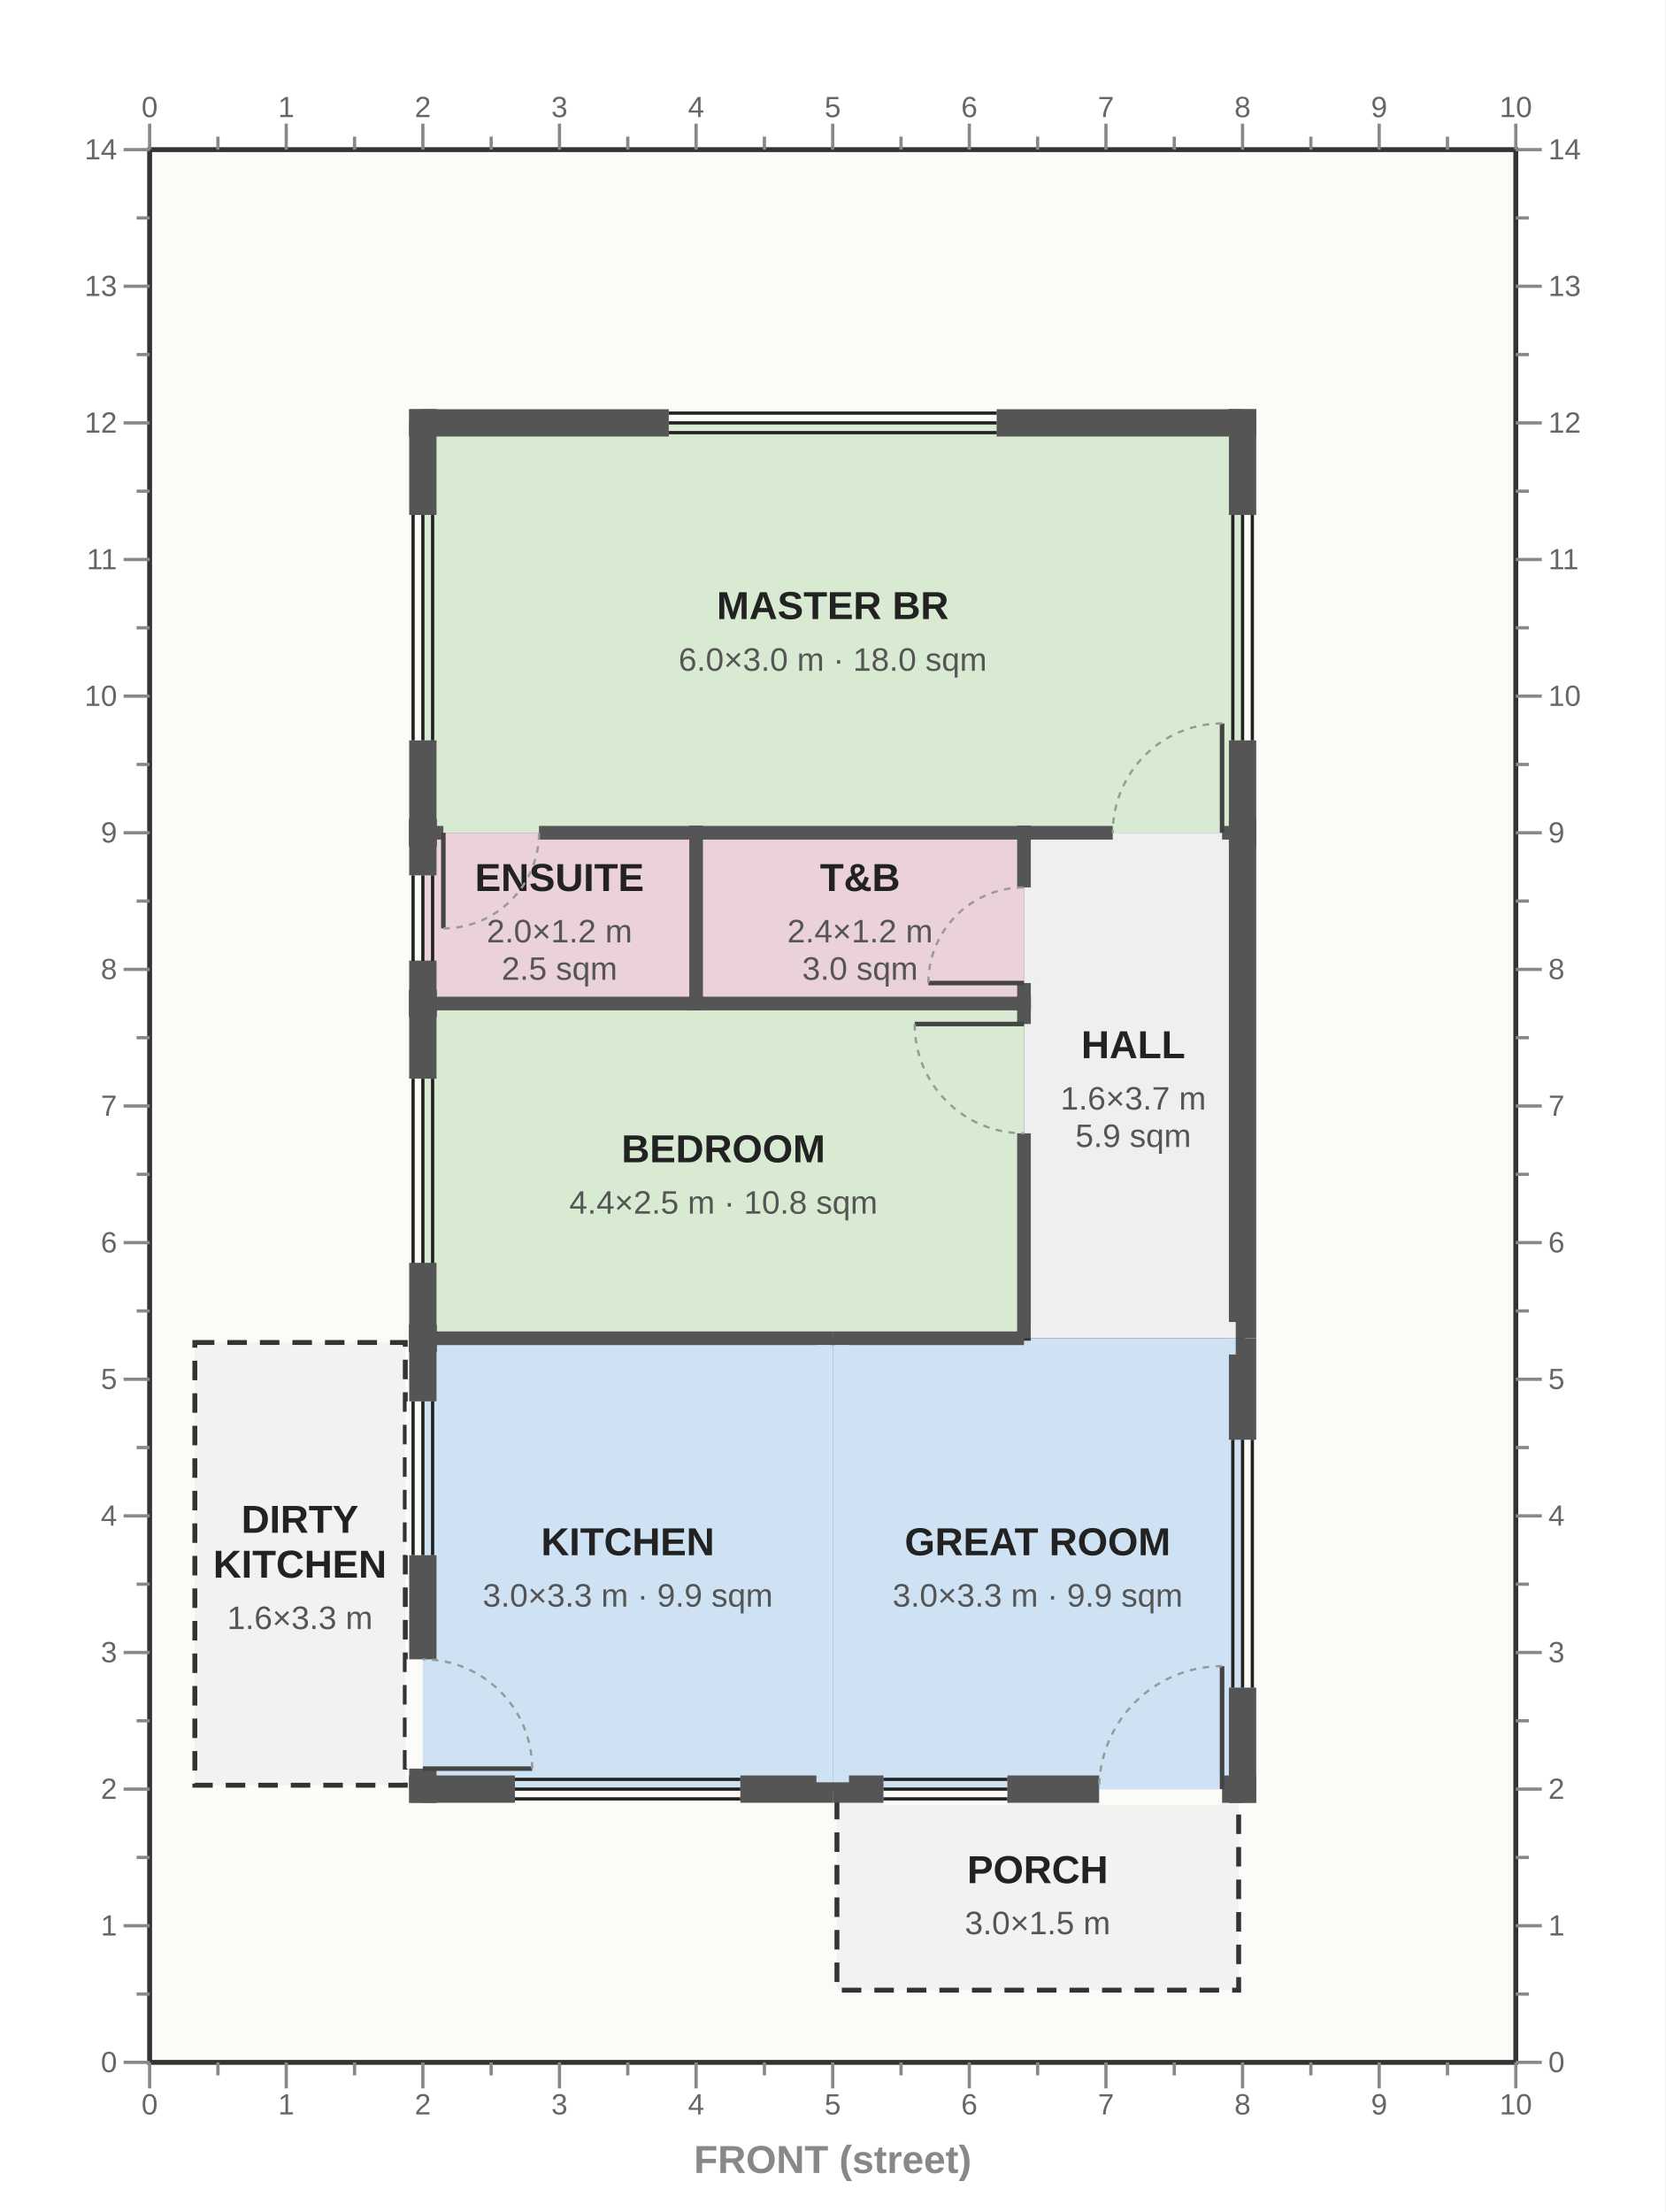
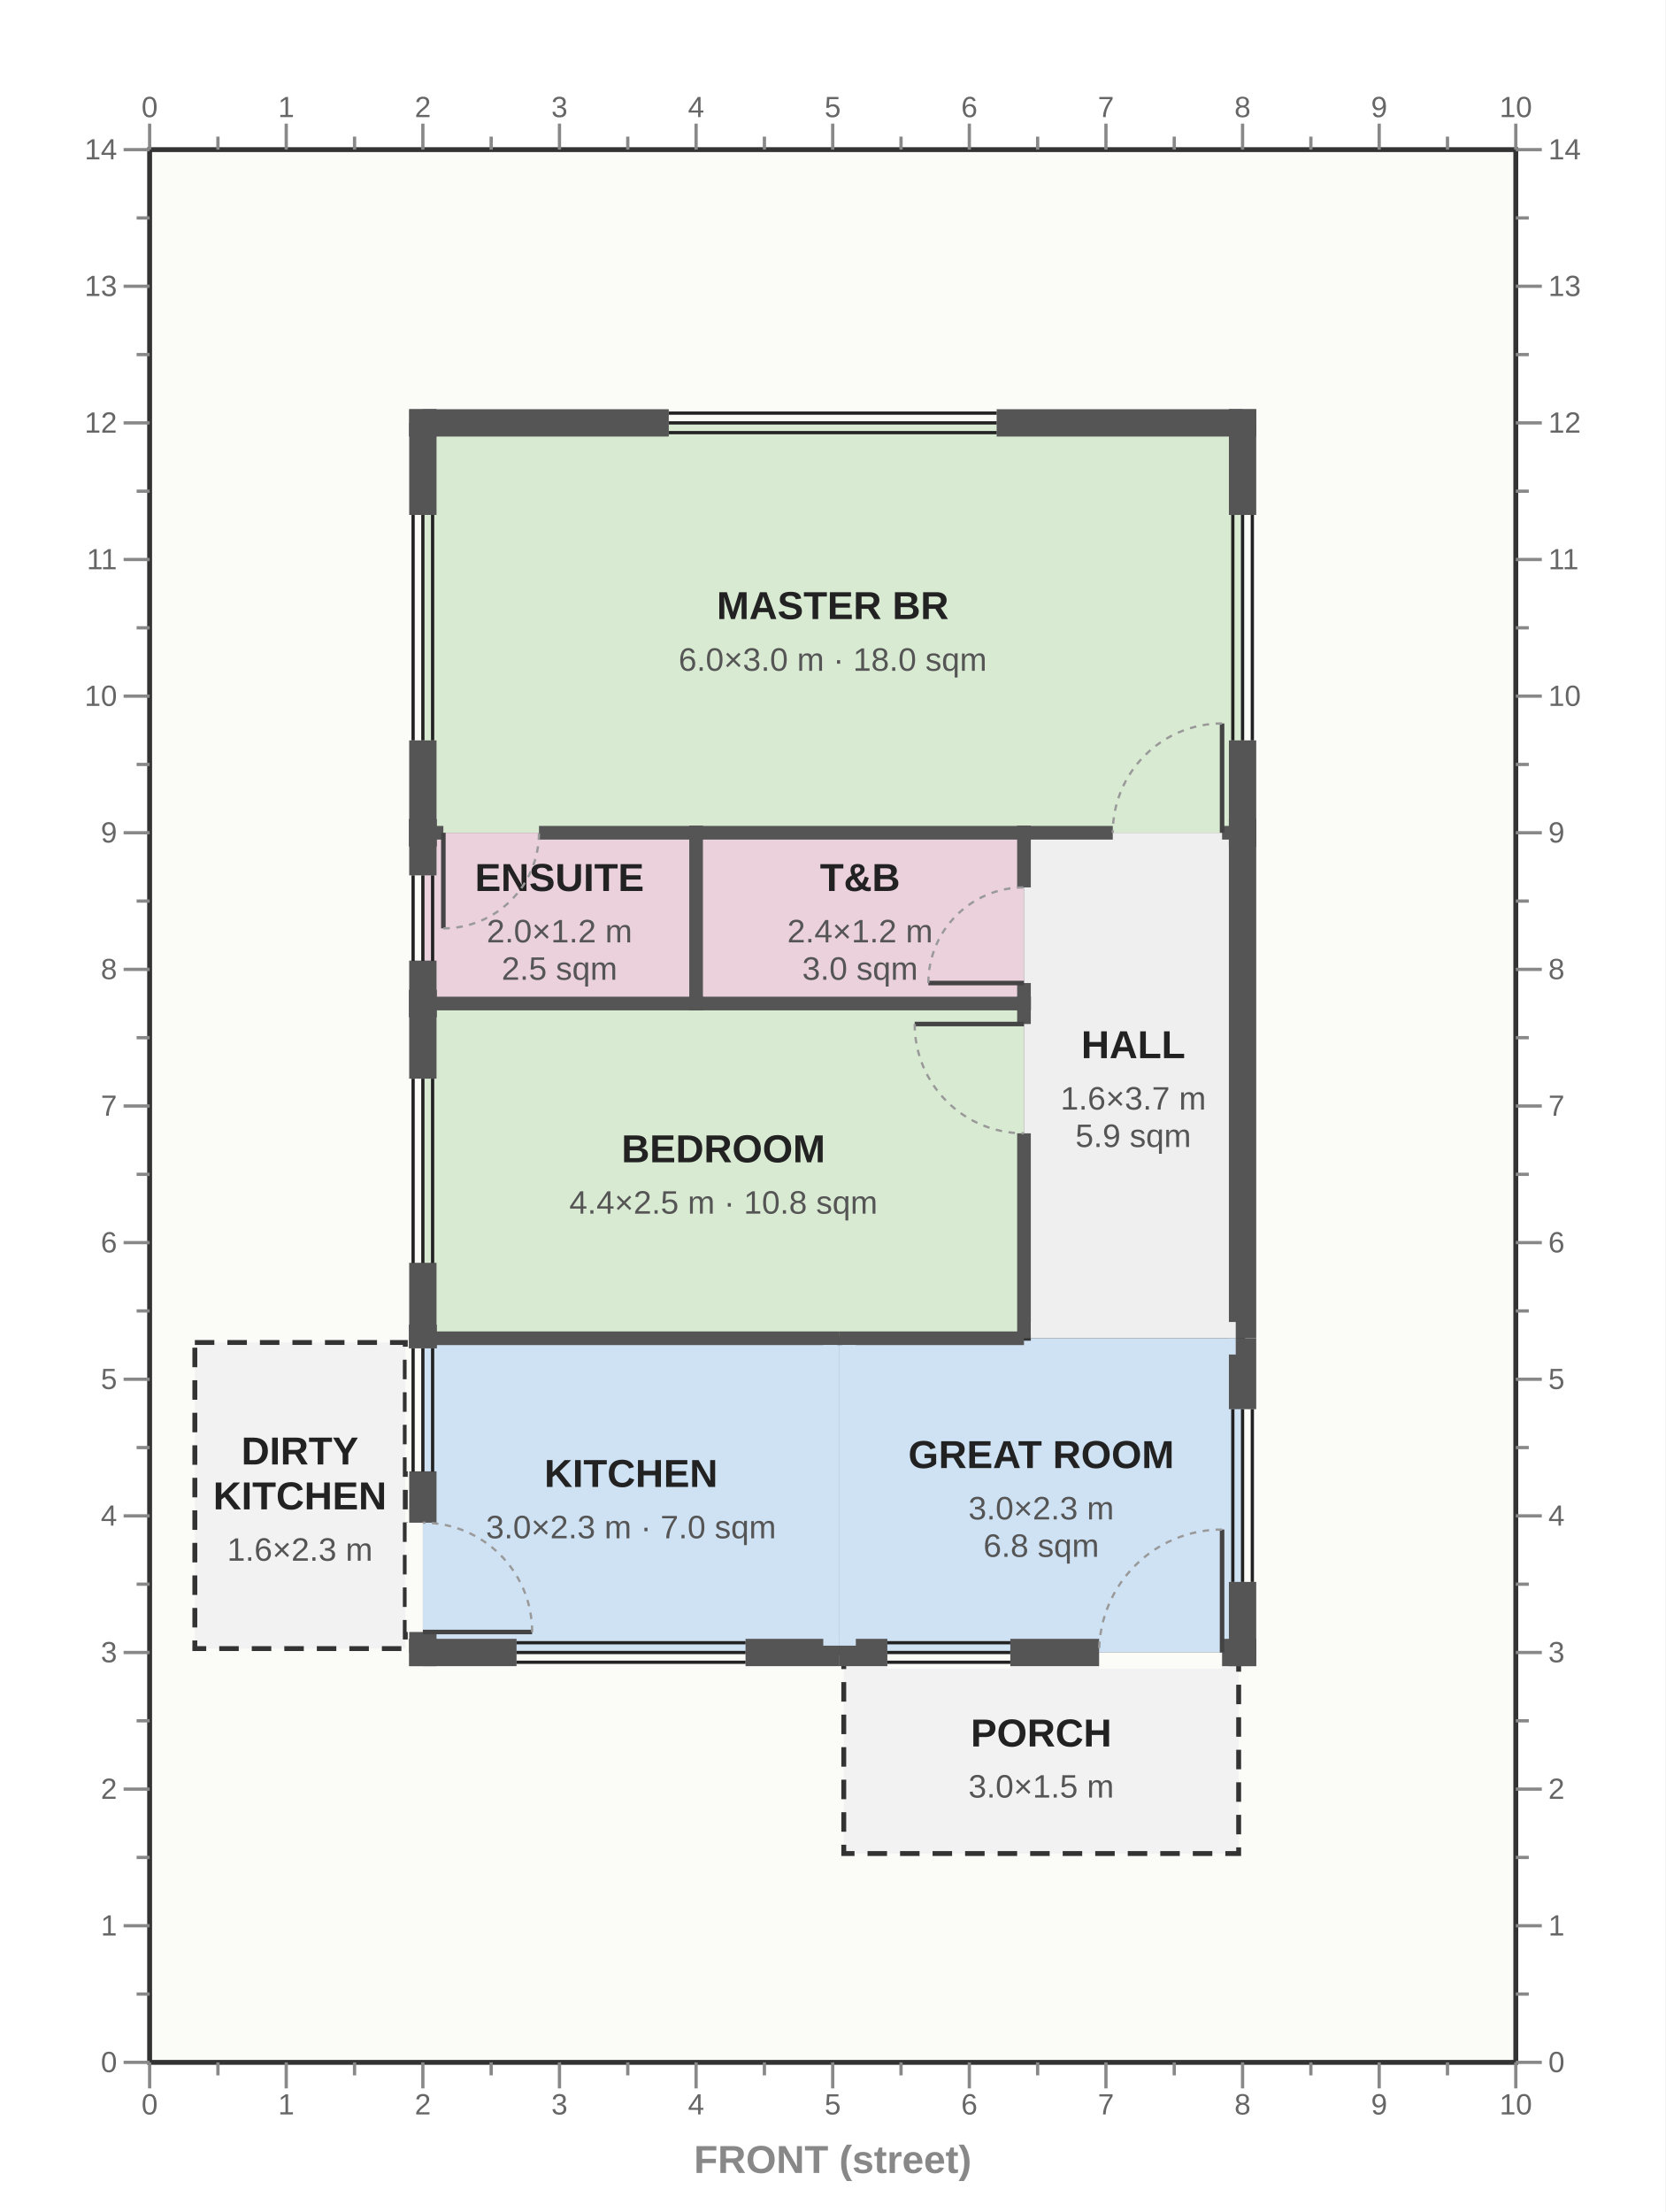
<svg xmlns="http://www.w3.org/2000/svg" width="512" height="680" viewBox="0 0 512 680">
  <rect x="0" y="0" width="512" height="680" fill="white" />
  <rect x="46.0" y="46.0" width="420.0" height="588.0" fill="#fbfbf7" stroke="#333" stroke-width="1.5" />
  <line x1="46.0" y1="46.0" x2="46.0" y2="38.0" stroke="#888" stroke-width="1" />
  <line x1="46.0" y1="634.0" x2="46.0" y2="642.0" stroke="#888" stroke-width="1" />
  <text x="46.0" y="36.0" text-anchor="middle" font-family="Arial" font-size="9" fill="#666">0</text>
  <text x="46.0" y="650.0" text-anchor="middle" font-family="Arial" font-size="9" fill="#666">0</text>
  <line x1="67.0" y1="46.0" x2="67.0" y2="42.0" stroke="#888" stroke-width="1" />
  <line x1="67.0" y1="634.0" x2="67.0" y2="638.0" stroke="#888" stroke-width="1" />
  <line x1="88.0" y1="46.0" x2="88.0" y2="38.0" stroke="#888" stroke-width="1" />
  <line x1="88.0" y1="634.0" x2="88.0" y2="642.0" stroke="#888" stroke-width="1" />
  <text x="88.0" y="36.0" text-anchor="middle" font-family="Arial" font-size="9" fill="#666">1</text>
  <text x="88.0" y="650.0" text-anchor="middle" font-family="Arial" font-size="9" fill="#666">1</text>
  <line x1="109.0" y1="46.0" x2="109.0" y2="42.0" stroke="#888" stroke-width="1" />
  <line x1="109.0" y1="634.0" x2="109.0" y2="638.0" stroke="#888" stroke-width="1" />
  <line x1="130.0" y1="46.0" x2="130.0" y2="38.0" stroke="#888" stroke-width="1" />
  <line x1="130.0" y1="634.0" x2="130.0" y2="642.0" stroke="#888" stroke-width="1" />
  <text x="130.0" y="36.0" text-anchor="middle" font-family="Arial" font-size="9" fill="#666">2</text>
  <text x="130.0" y="650.0" text-anchor="middle" font-family="Arial" font-size="9" fill="#666">2</text>
  <line x1="151.0" y1="46.0" x2="151.0" y2="42.0" stroke="#888" stroke-width="1" />
  <line x1="151.0" y1="634.0" x2="151.0" y2="638.0" stroke="#888" stroke-width="1" />
  <line x1="172.0" y1="46.0" x2="172.0" y2="38.0" stroke="#888" stroke-width="1" />
  <line x1="172.0" y1="634.0" x2="172.0" y2="642.0" stroke="#888" stroke-width="1" />
  <text x="172.0" y="36.0" text-anchor="middle" font-family="Arial" font-size="9" fill="#666">3</text>
  <text x="172.0" y="650.0" text-anchor="middle" font-family="Arial" font-size="9" fill="#666">3</text>
  <line x1="193.0" y1="46.0" x2="193.0" y2="42.0" stroke="#888" stroke-width="1" />
  <line x1="193.0" y1="634.0" x2="193.0" y2="638.0" stroke="#888" stroke-width="1" />
  <line x1="214.0" y1="46.0" x2="214.0" y2="38.0" stroke="#888" stroke-width="1" />
  <line x1="214.0" y1="634.0" x2="214.0" y2="642.0" stroke="#888" stroke-width="1" />
  <text x="214.0" y="36.0" text-anchor="middle" font-family="Arial" font-size="9" fill="#666">4</text>
  <text x="214.0" y="650.0" text-anchor="middle" font-family="Arial" font-size="9" fill="#666">4</text>
  <line x1="235.0" y1="46.0" x2="235.0" y2="42.0" stroke="#888" stroke-width="1" />
  <line x1="235.0" y1="634.0" x2="235.0" y2="638.0" stroke="#888" stroke-width="1" />
  <line x1="256.0" y1="46.0" x2="256.0" y2="38.0" stroke="#888" stroke-width="1" />
  <line x1="256.0" y1="634.0" x2="256.0" y2="642.0" stroke="#888" stroke-width="1" />
  <text x="256.0" y="36.0" text-anchor="middle" font-family="Arial" font-size="9" fill="#666">5</text>
  <text x="256.0" y="650.0" text-anchor="middle" font-family="Arial" font-size="9" fill="#666">5</text>
  <line x1="277.0" y1="46.0" x2="277.0" y2="42.0" stroke="#888" stroke-width="1" />
  <line x1="277.0" y1="634.0" x2="277.0" y2="638.0" stroke="#888" stroke-width="1" />
  <line x1="298.0" y1="46.0" x2="298.0" y2="38.0" stroke="#888" stroke-width="1" />
  <line x1="298.0" y1="634.0" x2="298.0" y2="642.0" stroke="#888" stroke-width="1" />
  <text x="298.0" y="36.0" text-anchor="middle" font-family="Arial" font-size="9" fill="#666">6</text>
  <text x="298.0" y="650.0" text-anchor="middle" font-family="Arial" font-size="9" fill="#666">6</text>
  <line x1="319.0" y1="46.0" x2="319.0" y2="42.0" stroke="#888" stroke-width="1" />
  <line x1="319.0" y1="634.0" x2="319.0" y2="638.0" stroke="#888" stroke-width="1" />
  <line x1="340.0" y1="46.0" x2="340.0" y2="38.0" stroke="#888" stroke-width="1" />
  <line x1="340.0" y1="634.0" x2="340.0" y2="642.0" stroke="#888" stroke-width="1" />
  <text x="340.0" y="36.0" text-anchor="middle" font-family="Arial" font-size="9" fill="#666">7</text>
  <text x="340.0" y="650.0" text-anchor="middle" font-family="Arial" font-size="9" fill="#666">7</text>
  <line x1="361.0" y1="46.0" x2="361.0" y2="42.0" stroke="#888" stroke-width="1" />
  <line x1="361.0" y1="634.0" x2="361.0" y2="638.0" stroke="#888" stroke-width="1" />
  <line x1="382.0" y1="46.0" x2="382.0" y2="38.0" stroke="#888" stroke-width="1" />
  <line x1="382.0" y1="634.0" x2="382.0" y2="642.0" stroke="#888" stroke-width="1" />
  <text x="382.0" y="36.0" text-anchor="middle" font-family="Arial" font-size="9" fill="#666">8</text>
  <text x="382.0" y="650.0" text-anchor="middle" font-family="Arial" font-size="9" fill="#666">8</text>
  <line x1="403.0" y1="46.0" x2="403.0" y2="42.0" stroke="#888" stroke-width="1" />
  <line x1="403.0" y1="634.0" x2="403.0" y2="638.0" stroke="#888" stroke-width="1" />
  <line x1="424.0" y1="46.0" x2="424.0" y2="38.0" stroke="#888" stroke-width="1" />
  <line x1="424.0" y1="634.0" x2="424.0" y2="642.0" stroke="#888" stroke-width="1" />
  <text x="424.0" y="36.0" text-anchor="middle" font-family="Arial" font-size="9" fill="#666">9</text>
  <text x="424.0" y="650.0" text-anchor="middle" font-family="Arial" font-size="9" fill="#666">9</text>
  <line x1="445.0" y1="46.0" x2="445.0" y2="42.0" stroke="#888" stroke-width="1" />
  <line x1="445.0" y1="634.0" x2="445.0" y2="638.0" stroke="#888" stroke-width="1" />
  <line x1="466.0" y1="46.0" x2="466.0" y2="38.0" stroke="#888" stroke-width="1" />
  <line x1="466.0" y1="634.0" x2="466.0" y2="642.0" stroke="#888" stroke-width="1" />
  <text x="466.0" y="36.0" text-anchor="middle" font-family="Arial" font-size="9" fill="#666">10</text>
  <text x="466.0" y="650.0" text-anchor="middle" font-family="Arial" font-size="9" fill="#666">10</text>
  <line x1="46.0" y1="634.0" x2="38.0" y2="634.0" stroke="#888" stroke-width="1" />
  <line x1="466.0" y1="634.0" x2="474.0" y2="634.0" stroke="#888" stroke-width="1" />
  <text x="36.0" y="637.0" text-anchor="end" font-family="Arial" font-size="9" fill="#666">0</text>
  <text x="476.0" y="637.0" text-anchor="start" font-family="Arial" font-size="9" fill="#666">0</text>
  <line x1="46.0" y1="613.0" x2="42.0" y2="613.0" stroke="#888" stroke-width="1" />
  <line x1="466.0" y1="613.0" x2="470.0" y2="613.0" stroke="#888" stroke-width="1" />
  <line x1="46.0" y1="592.0" x2="38.0" y2="592.0" stroke="#888" stroke-width="1" />
  <line x1="466.0" y1="592.0" x2="474.0" y2="592.0" stroke="#888" stroke-width="1" />
  <text x="36.0" y="595.0" text-anchor="end" font-family="Arial" font-size="9" fill="#666">1</text>
  <text x="476.0" y="595.0" text-anchor="start" font-family="Arial" font-size="9" fill="#666">1</text>
  <line x1="46.0" y1="571.0" x2="42.0" y2="571.0" stroke="#888" stroke-width="1" />
  <line x1="466.0" y1="571.0" x2="470.0" y2="571.0" stroke="#888" stroke-width="1" />
  <line x1="46.0" y1="550.0" x2="38.0" y2="550.0" stroke="#888" stroke-width="1" />
  <line x1="466.0" y1="550.0" x2="474.0" y2="550.0" stroke="#888" stroke-width="1" />
  <text x="36.0" y="553.0" text-anchor="end" font-family="Arial" font-size="9" fill="#666">2</text>
  <text x="476.0" y="553.0" text-anchor="start" font-family="Arial" font-size="9" fill="#666">2</text>
  <line x1="46.0" y1="529.0" x2="42.0" y2="529.0" stroke="#888" stroke-width="1" />
  <line x1="466.0" y1="529.0" x2="470.0" y2="529.0" stroke="#888" stroke-width="1" />
  <line x1="46.0" y1="508.0" x2="38.0" y2="508.0" stroke="#888" stroke-width="1" />
  <line x1="466.0" y1="508.0" x2="474.0" y2="508.0" stroke="#888" stroke-width="1" />
  <text x="36.0" y="511.0" text-anchor="end" font-family="Arial" font-size="9" fill="#666">3</text>
  <text x="476.0" y="511.0" text-anchor="start" font-family="Arial" font-size="9" fill="#666">3</text>
  <line x1="46.0" y1="487.0" x2="42.0" y2="487.0" stroke="#888" stroke-width="1" />
  <line x1="466.0" y1="487.0" x2="470.0" y2="487.0" stroke="#888" stroke-width="1" />
  <line x1="46.0" y1="466.0" x2="38.0" y2="466.0" stroke="#888" stroke-width="1" />
  <line x1="466.0" y1="466.0" x2="474.0" y2="466.0" stroke="#888" stroke-width="1" />
  <text x="36.0" y="469.0" text-anchor="end" font-family="Arial" font-size="9" fill="#666">4</text>
  <text x="476.0" y="469.0" text-anchor="start" font-family="Arial" font-size="9" fill="#666">4</text>
  <line x1="46.0" y1="445.0" x2="42.0" y2="445.0" stroke="#888" stroke-width="1" />
  <line x1="466.0" y1="445.0" x2="470.0" y2="445.0" stroke="#888" stroke-width="1" />
  <line x1="46.0" y1="424.0" x2="38.0" y2="424.0" stroke="#888" stroke-width="1" />
  <line x1="466.0" y1="424.0" x2="474.0" y2="424.0" stroke="#888" stroke-width="1" />
  <text x="36.0" y="427.0" text-anchor="end" font-family="Arial" font-size="9" fill="#666">5</text>
  <text x="476.0" y="427.0" text-anchor="start" font-family="Arial" font-size="9" fill="#666">5</text>
  <line x1="46.0" y1="403.0" x2="42.0" y2="403.0" stroke="#888" stroke-width="1" />
  <line x1="466.0" y1="403.0" x2="470.0" y2="403.0" stroke="#888" stroke-width="1" />
  <line x1="46.0" y1="382.0" x2="38.0" y2="382.0" stroke="#888" stroke-width="1" />
  <line x1="466.0" y1="382.0" x2="474.0" y2="382.0" stroke="#888" stroke-width="1" />
  <text x="36.0" y="385.0" text-anchor="end" font-family="Arial" font-size="9" fill="#666">6</text>
  <text x="476.0" y="385.0" text-anchor="start" font-family="Arial" font-size="9" fill="#666">6</text>
  <line x1="46.0" y1="361.0" x2="42.0" y2="361.0" stroke="#888" stroke-width="1" />
  <line x1="466.0" y1="361.0" x2="470.0" y2="361.0" stroke="#888" stroke-width="1" />
  <line x1="46.0" y1="340.0" x2="38.0" y2="340.0" stroke="#888" stroke-width="1" />
  <line x1="466.0" y1="340.0" x2="474.0" y2="340.0" stroke="#888" stroke-width="1" />
  <text x="36.0" y="343.0" text-anchor="end" font-family="Arial" font-size="9" fill="#666">7</text>
  <text x="476.0" y="343.0" text-anchor="start" font-family="Arial" font-size="9" fill="#666">7</text>
  <line x1="46.0" y1="319.0" x2="42.0" y2="319.0" stroke="#888" stroke-width="1" />
  <line x1="466.0" y1="319.0" x2="470.0" y2="319.0" stroke="#888" stroke-width="1" />
  <line x1="46.0" y1="298.0" x2="38.0" y2="298.0" stroke="#888" stroke-width="1" />
  <line x1="466.0" y1="298.0" x2="474.0" y2="298.0" stroke="#888" stroke-width="1" />
  <text x="36.0" y="301.0" text-anchor="end" font-family="Arial" font-size="9" fill="#666">8</text>
  <text x="476.0" y="301.0" text-anchor="start" font-family="Arial" font-size="9" fill="#666">8</text>
  <line x1="46.0" y1="277.0" x2="42.0" y2="277.0" stroke="#888" stroke-width="1" />
  <line x1="466.0" y1="277.0" x2="470.0" y2="277.0" stroke="#888" stroke-width="1" />
  <line x1="46.0" y1="256.0" x2="38.0" y2="256.0" stroke="#888" stroke-width="1" />
  <line x1="466.0" y1="256.0" x2="474.0" y2="256.0" stroke="#888" stroke-width="1" />
  <text x="36.0" y="259.0" text-anchor="end" font-family="Arial" font-size="9" fill="#666">9</text>
  <text x="476.0" y="259.0" text-anchor="start" font-family="Arial" font-size="9" fill="#666">9</text>
  <line x1="46.0" y1="235.0" x2="42.0" y2="235.0" stroke="#888" stroke-width="1" />
  <line x1="466.0" y1="235.0" x2="470.0" y2="235.0" stroke="#888" stroke-width="1" />
  <line x1="46.0" y1="214.0" x2="38.0" y2="214.0" stroke="#888" stroke-width="1" />
  <line x1="466.0" y1="214.0" x2="474.0" y2="214.0" stroke="#888" stroke-width="1" />
  <text x="36.0" y="217.0" text-anchor="end" font-family="Arial" font-size="9" fill="#666">10</text>
  <text x="476.0" y="217.0" text-anchor="start" font-family="Arial" font-size="9" fill="#666">10</text>
  <line x1="46.0" y1="193.0" x2="42.0" y2="193.0" stroke="#888" stroke-width="1" />
  <line x1="466.0" y1="193.0" x2="470.0" y2="193.0" stroke="#888" stroke-width="1" />
  <line x1="46.0" y1="172.0" x2="38.0" y2="172.0" stroke="#888" stroke-width="1" />
  <line x1="466.0" y1="172.0" x2="474.0" y2="172.0" stroke="#888" stroke-width="1" />
  <text x="36.0" y="175.0" text-anchor="end" font-family="Arial" font-size="9" fill="#666">11</text>
  <text x="476.0" y="175.0" text-anchor="start" font-family="Arial" font-size="9" fill="#666">11</text>
  <line x1="46.0" y1="151.0" x2="42.0" y2="151.0" stroke="#888" stroke-width="1" />
  <line x1="466.0" y1="151.0" x2="470.0" y2="151.0" stroke="#888" stroke-width="1" />
  <line x1="46.0" y1="130.0" x2="38.0" y2="130.0" stroke="#888" stroke-width="1" />
  <line x1="466.0" y1="130.0" x2="474.0" y2="130.0" stroke="#888" stroke-width="1" />
  <text x="36.0" y="133.0" text-anchor="end" font-family="Arial" font-size="9" fill="#666">12</text>
  <text x="476.0" y="133.0" text-anchor="start" font-family="Arial" font-size="9" fill="#666">12</text>
  <line x1="46.0" y1="109.0" x2="42.0" y2="109.0" stroke="#888" stroke-width="1" />
  <line x1="466.0" y1="109.0" x2="470.0" y2="109.0" stroke="#888" stroke-width="1" />
  <line x1="46.0" y1="88.0" x2="38.0" y2="88.0" stroke="#888" stroke-width="1" />
  <line x1="466.0" y1="88.0" x2="474.0" y2="88.0" stroke="#888" stroke-width="1" />
  <text x="36.0" y="91.0" text-anchor="end" font-family="Arial" font-size="9" fill="#666">13</text>
  <text x="476.0" y="91.0" text-anchor="start" font-family="Arial" font-size="9" fill="#666">13</text>
  <line x1="46.0" y1="67.0" x2="42.0" y2="67.0" stroke="#888" stroke-width="1" />
  <line x1="466.0" y1="67.0" x2="470.0" y2="67.0" stroke="#888" stroke-width="1" />
  <line x1="46.0" y1="46.0" x2="38.0" y2="46.0" stroke="#888" stroke-width="1" />
  <line x1="466.0" y1="46.0" x2="474.0" y2="46.0" stroke="#888" stroke-width="1" />
  <text x="36.0" y="49.0" text-anchor="end" font-family="Arial" font-size="9" fill="#666">14</text>
  <text x="476.0" y="49.0" text-anchor="start" font-family="Arial" font-size="9" fill="#666">14</text>
-   <rect x="130.0" y="130.0" width="252.0" height="420.0" fill="none" stroke="#9aa" stroke-width="1" stroke-dasharray="3 3" />
-   <rect x="59.9" y="412.7" width="64.7" height="136.1" fill="#f2f2f2" stroke="#333" stroke-width="1.5" stroke-dasharray="6 4" />
-   <text x="92.2" y="471.2" text-anchor="middle" font-family="Arial" font-size="12" font-weight="bold" fill="#222">DIRTY</text>
-   <text x="92.2" y="485.0" text-anchor="middle" font-family="Arial" font-size="12" font-weight="bold" fill="#222">KITCHEN</text>
-   <text x="92.2" y="500.8" text-anchor="middle" font-family="Arial" font-size="10" fill="#555">1.6×3.3 m</text>
-   <rect x="257.3" y="551.3" width="123.5" height="60.5" fill="#f2f2f2" stroke="#333" stroke-width="1.5" stroke-dasharray="6 4" />
-   <text x="319.0" y="578.9" text-anchor="middle" font-family="Arial" font-size="12" font-weight="bold" fill="#222">PORCH</text>
-   <text x="319.0" y="594.6" text-anchor="middle" font-family="Arial" font-size="10" fill="#555">3.0×1.5 m</text>
+   <rect x="130.0" y="130.0" width="252.0" height="378.0" fill="none" stroke="#9aa" stroke-width="1" stroke-dasharray="3 3" />
+   <rect x="59.9" y="412.7" width="64.7" height="94.1" fill="#f2f2f2" stroke="#333" stroke-width="1.5" stroke-dasharray="6 4" />
+   <text x="92.2" y="450.2" text-anchor="middle" font-family="Arial" font-size="12" font-weight="bold" fill="#222">DIRTY</text>
+   <text x="92.2" y="464.0" text-anchor="middle" font-family="Arial" font-size="12" font-weight="bold" fill="#222">KITCHEN</text>
+   <text x="92.2" y="479.8" text-anchor="middle" font-family="Arial" font-size="10" fill="#555">1.6×2.3 m</text>
+   <rect x="259.4" y="509.3" width="121.4" height="60.5" fill="#f2f2f2" stroke="#333" stroke-width="1.5" stroke-dasharray="6 4" />
+   <text x="320.1" y="536.9" text-anchor="middle" font-family="Arial" font-size="12" font-weight="bold" fill="#222">PORCH</text>
+   <text x="320.1" y="552.6" text-anchor="middle" font-family="Arial" font-size="10" fill="#555">3.0×1.5 m</text>
  <rect x="130.0" y="130.0" width="252.0" height="126.0" fill="#d9ead3" stroke="#333" stroke-width="1.5" />
  <text x="256.0" y="190.3" text-anchor="middle" font-family="Arial" font-size="12" font-weight="bold" fill="#222">MASTER BR</text>
  <text x="256.0" y="206.2" text-anchor="middle" font-family="Arial" font-size="10" fill="#555">6.0×3.0 m · 18.0 sqm</text>
  <rect x="130.0" y="256.0" width="84.0" height="52.5" fill="#ead1dc" stroke="#333" stroke-width="1.5" />
  <text x="172.0" y="273.9" text-anchor="middle" font-family="Arial" font-size="12" font-weight="bold" fill="#222">ENSUITE</text>
  <text x="172.0" y="289.7" text-anchor="middle" font-family="Arial" font-size="10" fill="#555">2.0×1.2 m</text>
  <text x="172.0" y="301.2" text-anchor="middle" font-family="Arial" font-size="10" fill="#555">2.5 sqm</text>
  <rect x="130.0" y="308.5" width="184.8" height="102.9" fill="#d9ead3" stroke="#333" stroke-width="1.5" />
  <text x="222.4" y="357.3" text-anchor="middle" font-family="Arial" font-size="12" font-weight="bold" fill="#222">BEDROOM</text>
  <text x="222.4" y="373.1" text-anchor="middle" font-family="Arial" font-size="10" fill="#555">4.4×2.5 m · 10.8 sqm</text>
  <rect x="214.0" y="256.0" width="100.8" height="52.5" fill="#ead1dc" stroke="#333" stroke-width="1.5" />
  <text x="264.4" y="273.9" text-anchor="middle" font-family="Arial" font-size="12" font-weight="bold" fill="#222">T&amp;B</text>
  <text x="264.4" y="289.7" text-anchor="middle" font-family="Arial" font-size="10" fill="#555">2.4×1.2 m</text>
  <text x="264.4" y="301.2" text-anchor="middle" font-family="Arial" font-size="10" fill="#555">3.0 sqm</text>
  <rect x="314.8" y="256.0" width="67.2" height="155.4" fill="#efefef" stroke="#333" stroke-width="1.5" />
  <text x="348.4" y="325.3" text-anchor="middle" font-family="Arial" font-size="12" font-weight="bold" fill="#222">HALL</text>
  <text x="348.4" y="341.1" text-anchor="middle" font-family="Arial" font-size="10" fill="#555">1.6×3.7 m</text>
  <text x="348.4" y="352.6" text-anchor="middle" font-family="Arial" font-size="10" fill="#555">5.9 sqm</text>
-   <rect x="130.0" y="411.4" width="126.0" height="138.6" fill="#cfe2f3" stroke="#333" stroke-width="1.5" />
-   <text x="193.0" y="478.1" text-anchor="middle" font-family="Arial" font-size="12" font-weight="bold" fill="#222">KITCHEN</text>
-   <text x="193.0" y="493.9" text-anchor="middle" font-family="Arial" font-size="10" fill="#555">3.0×3.3 m · 9.9 sqm</text>
-   <rect x="256.0" y="411.4" width="126.0" height="138.6" fill="#cfe2f3" stroke="#333" stroke-width="1.5" />
-   <text x="319.0" y="478.1" text-anchor="middle" font-family="Arial" font-size="12" font-weight="bold" fill="#222">GREAT ROOM</text>
-   <text x="319.0" y="493.9" text-anchor="middle" font-family="Arial" font-size="10" fill="#555">3.0×3.3 m · 9.9 sqm</text>
+   <rect x="130.0" y="411.4" width="128.1" height="96.6" fill="#cfe2f3" stroke="#333" stroke-width="1.5" />
+   <text x="194.0" y="457.1" text-anchor="middle" font-family="Arial" font-size="12" font-weight="bold" fill="#222">KITCHEN</text>
+   <text x="194.0" y="472.9" text-anchor="middle" font-family="Arial" font-size="10" fill="#555">3.0×2.3 m · 7.0 sqm</text>
+   <rect x="258.1" y="411.4" width="123.9" height="96.6" fill="#cfe2f3" stroke="#333" stroke-width="1.5" />
+   <text x="320.1" y="451.3" text-anchor="middle" font-family="Arial" font-size="12" font-weight="bold" fill="#222">GREAT ROOM</text>
+   <text x="320.1" y="467.1" text-anchor="middle" font-family="Arial" font-size="10" fill="#555">3.0×2.3 m</text>
+   <text x="320.1" y="478.6" text-anchor="middle" font-family="Arial" font-size="10" fill="#555">6.8 sqm</text>
  <text x="256.0" y="668.0" text-anchor="middle" font-family="Arial" font-size="12" font-weight="bold" fill="#888">FRONT (street)</text>
  <rect x="130.00" y="253.90" width="84.00" height="4.20" fill="#555" stroke="none" />
  <rect x="214.00" y="253.90" width="100.80" height="4.20" fill="#555" stroke="none" />
  <rect x="314.80" y="253.90" width="67.20" height="4.20" fill="#555" stroke="none" />
  <rect x="130.00" y="306.40" width="84.00" height="4.20" fill="#555" stroke="none" />
  <rect x="211.90" y="256.00" width="4.20" height="52.50" fill="#555" stroke="none" />
  <rect x="214.00" y="306.40" width="100.80" height="4.20" fill="#555" stroke="none" />
  <rect x="312.70" y="308.50" width="4.20" height="102.90" fill="#555" stroke="none" />
-   <rect x="130.00" y="409.30" width="126.00" height="4.20" fill="#555" stroke="none" />
-   <rect x="256.00" y="409.30" width="58.80" height="4.20" fill="#555" stroke="none" />
+   <rect x="130.00" y="409.30" width="128.10" height="4.20" fill="#555" stroke="none" />
+   <rect x="258.10" y="409.30" width="56.70" height="4.20" fill="#555" stroke="none" />
  <rect x="312.70" y="256.00" width="4.20" height="52.50" fill="#555" stroke="none" />
  <rect x="130.00" y="125.80" width="252.00" height="8.40" fill="#555" stroke="none" />
  <rect x="377.80" y="130.00" width="8.40" height="126.00" fill="#555" stroke="none" />
  <rect x="125.80" y="130.00" width="8.40" height="126.00" fill="#555" stroke="none" />
  <rect x="125.80" y="256.00" width="8.40" height="52.50" fill="#555" stroke="none" />
  <rect x="125.80" y="308.50" width="8.40" height="102.90" fill="#555" stroke="none" />
  <rect x="377.80" y="256.00" width="8.40" height="155.40" fill="#555" stroke="none" />
-   <rect x="130.00" y="545.80" width="126.00" height="8.40" fill="#555" stroke="none" />
-   <rect x="125.80" y="411.40" width="8.40" height="138.60" fill="#555" stroke="none" />
-   <rect x="256.00" y="545.80" width="126.00" height="8.40" fill="#555" stroke="none" />
-   <rect x="377.80" y="411.40" width="8.40" height="138.60" fill="#555" stroke="none" />
+   <rect x="130.00" y="503.80" width="128.10" height="8.40" fill="#555" stroke="none" />
+   <rect x="125.80" y="411.40" width="8.40" height="96.60" fill="#555" stroke="none" />
+   <rect x="258.10" y="503.80" width="123.90" height="8.40" fill="#555" stroke="none" />
+   <rect x="377.80" y="411.40" width="8.40" height="96.60" fill="#555" stroke="none" />
  <rect x="125.80" y="251.80" width="8.40" height="8.40" fill="#555" stroke="none" />
  <rect x="211.90" y="253.90" width="4.20" height="4.20" fill="#555" stroke="none" />
  <rect x="211.90" y="253.90" width="4.20" height="4.20" fill="#555" stroke="none" />
  <rect x="312.70" y="253.90" width="4.20" height="4.20" fill="#555" stroke="none" />
  <rect x="312.70" y="253.90" width="4.20" height="4.20" fill="#555" stroke="none" />
  <rect x="377.80" y="251.80" width="8.40" height="8.40" fill="#555" stroke="none" />
  <rect x="125.80" y="304.30" width="8.40" height="8.40" fill="#555" stroke="none" />
  <rect x="211.90" y="306.40" width="4.20" height="4.20" fill="#555" stroke="none" />
  <rect x="211.90" y="306.40" width="4.20" height="4.20" fill="#555" stroke="none" />
  <rect x="211.90" y="253.90" width="4.20" height="4.20" fill="#555" stroke="none" />
  <rect x="211.90" y="306.40" width="4.20" height="4.20" fill="#555" stroke="none" />
  <rect x="312.70" y="306.40" width="4.20" height="4.20" fill="#555" stroke="none" />
  <rect x="312.70" y="306.40" width="4.20" height="4.20" fill="#555" stroke="none" />
  <rect x="125.80" y="407.20" width="8.40" height="8.40" fill="#555" stroke="none" />
  <rect x="312.70" y="306.40" width="4.20" height="4.20" fill="#555" stroke="none" />
  <rect x="312.70" y="253.90" width="4.20" height="4.20" fill="#555" stroke="none" />
  <rect x="125.80" y="125.80" width="8.40" height="8.40" fill="#555" stroke="none" />
  <rect x="377.80" y="125.80" width="8.40" height="8.40" fill="#555" stroke="none" />
  <rect x="377.80" y="251.80" width="8.40" height="8.40" fill="#555" stroke="none" />
  <rect x="377.80" y="125.80" width="8.40" height="8.40" fill="#555" stroke="none" />
  <rect x="125.80" y="251.80" width="8.40" height="8.40" fill="#555" stroke="none" />
  <rect x="125.80" y="125.80" width="8.40" height="8.40" fill="#555" stroke="none" />
  <rect x="125.80" y="304.30" width="8.40" height="8.40" fill="#555" stroke="none" />
  <rect x="125.80" y="251.80" width="8.40" height="8.40" fill="#555" stroke="none" />
  <rect x="125.80" y="407.20" width="8.40" height="8.40" fill="#555" stroke="none" />
  <rect x="125.80" y="304.30" width="8.40" height="8.40" fill="#555" stroke="none" />
  <rect x="377.80" y="251.80" width="8.40" height="8.40" fill="#555" stroke="none" />
-   <rect x="125.80" y="545.80" width="8.40" height="8.40" fill="#555" stroke="none" />
-   <rect x="125.80" y="545.80" width="8.40" height="8.40" fill="#555" stroke="none" />
+   <rect x="125.80" y="503.80" width="8.40" height="8.40" fill="#555" stroke="none" />
+   <rect x="125.80" y="503.80" width="8.40" height="8.40" fill="#555" stroke="none" />
  <rect x="125.80" y="407.20" width="8.40" height="8.40" fill="#555" stroke="none" />
-   <rect x="377.80" y="545.80" width="8.40" height="8.40" fill="#555" stroke="none" />
-   <rect x="377.80" y="545.80" width="8.40" height="8.40" fill="#555" stroke="none" />
+   <rect x="377.80" y="503.80" width="8.40" height="8.40" fill="#555" stroke="none" />
+   <rect x="377.80" y="503.80" width="8.40" height="8.40" fill="#555" stroke="none" />
  <rect x="316.9" y="406.4" width="63.0" height="5.0" fill="#efefef" stroke="none" />
  <rect x="316.9" y="411.4" width="63.0" height="5.0" fill="#cfe2f3" stroke="none" />
-   <rect x="251.0" y="413.5" width="5.0" height="134.4" fill="#cfe2f3" stroke="none" />
-   <rect x="256.0" y="413.5" width="5.0" height="134.4" fill="#cfe2f3" stroke="none" />
+   <rect x="253.1" y="413.5" width="5.0" height="92.4" fill="#cfe2f3" stroke="none" />
+   <rect x="258.1" y="413.5" width="5.0" height="92.4" fill="#cfe2f3" stroke="none" />
  <rect x="136.3" y="251.0" width="29.4" height="5.0" fill="#d9ead3" stroke="none" />
  <rect x="136.3" y="256.0" width="29.4" height="5.0" fill="#ead1dc" stroke="none" />
  <line x1="136.3" y1="256.0" x2="136.3" y2="285.4" stroke="#444" stroke-width="1.4" />
  <path d="M 136.3 285.4 A 29.4 29.4 0 0 0 165.7 256.0" fill="none" stroke="#999" stroke-width="0.7" stroke-dasharray="2 2" />
  <rect x="342.1" y="251.0" width="33.6" height="5.0" fill="#d9ead3" stroke="none" />
  <rect x="342.1" y="256.0" width="33.6" height="5.0" fill="#efefef" stroke="none" />
  <line x1="375.7" y1="256.0" x2="375.7" y2="222.4" stroke="#444" stroke-width="1.4" />
  <path d="M 375.7 222.4 A 33.6 33.6 0 0 0 342.1 256.0" fill="none" stroke="#999" stroke-width="0.7" stroke-dasharray="2 2" />
  <rect x="309.8" y="272.8" width="5.0" height="29.4" fill="#ead1dc" stroke="none" />
  <rect x="314.8" y="272.8" width="5.0" height="29.4" fill="#efefef" stroke="none" />
  <line x1="314.8" y1="302.2" x2="285.4" y2="302.2" stroke="#444" stroke-width="1.4" />
  <path d="M 285.4 302.2 A 29.4 29.4 0 0 1 314.8 272.8" fill="none" stroke="#999" stroke-width="0.7" stroke-dasharray="2 2" />
  <rect x="309.8" y="314.8" width="5.0" height="33.6" fill="#d9ead3" stroke="none" />
  <rect x="314.8" y="314.8" width="5.0" height="33.6" fill="#efefef" stroke="none" />
  <line x1="314.8" y1="314.8" x2="281.2" y2="314.8" stroke="#444" stroke-width="1.4" />
  <path d="M 281.2 314.8 A 33.6 33.6 0 0 0 314.8 348.4" fill="none" stroke="#999" stroke-width="0.7" stroke-dasharray="2 2" />
-   <rect x="337.9" y="545.0" width="37.8" height="5.0" fill="#cfe2f3" stroke="none" />
-   <rect x="337.9" y="550.0" width="37.8" height="5.0" fill="#fbfbf7" stroke="none" />
-   <line x1="375.7" y1="550.0" x2="375.7" y2="512.2" stroke="#444" stroke-width="1.4" />
-   <path d="M 375.7 512.2 A 37.8 37.8 0 0 0 337.9 550.0" fill="none" stroke="#999" stroke-width="0.7" stroke-dasharray="2 2" />
-   <rect x="130.0" y="510.1" width="5.0" height="33.6" fill="#cfe2f3" stroke="none" />
-   <rect x="125.0" y="510.1" width="5.0" height="33.6" fill="#fbfbf7" stroke="none" />
-   <line x1="130.0" y1="543.7" x2="163.6" y2="543.7" stroke="#444" stroke-width="1.4" />
-   <path d="M 163.6 543.7 A 33.6 33.6 0 0 0 130.0 510.1" fill="none" stroke="#999" stroke-width="0.7" stroke-dasharray="2 2" />
+   <rect x="337.9" y="503.0" width="37.8" height="5.0" fill="#cfe2f3" stroke="none" />
+   <rect x="337.9" y="508.0" width="37.8" height="5.0" fill="#fbfbf7" stroke="none" />
+   <line x1="375.7" y1="508.0" x2="375.7" y2="470.2" stroke="#444" stroke-width="1.4" />
+   <path d="M 375.7 470.2 A 37.8 37.8 0 0 0 337.9 508.0" fill="none" stroke="#999" stroke-width="0.7" stroke-dasharray="2 2" />
+   <rect x="130.0" y="468.1" width="5.0" height="33.6" fill="#cfe2f3" stroke="none" />
+   <rect x="125.0" y="468.1" width="5.0" height="33.6" fill="#fbfbf7" stroke="none" />
+   <line x1="130.0" y1="501.7" x2="163.6" y2="501.7" stroke="#444" stroke-width="1.4" />
+   <path d="M 163.6 501.7 A 33.6 33.6 0 0 0 130.0 468.1" fill="none" stroke="#999" stroke-width="0.7" stroke-dasharray="2 2" />
  <rect x="130.0" y="158.3" width="5.0" height="69.3" fill="#d9ead3" stroke="none" />
  <rect x="125.0" y="158.3" width="5.0" height="69.3" fill="#fbfbf7" stroke="none" />
  <line x1="127.0" y1="227.6" x2="127.0" y2="158.3" stroke="#222" stroke-width="1.0" />
  <line x1="130.0" y1="227.6" x2="130.0" y2="158.3" stroke="#222" stroke-width="1.0" />
  <line x1="133.0" y1="227.6" x2="133.0" y2="158.3" stroke="#222" stroke-width="1.0" />
  <rect x="377.0" y="158.3" width="5.0" height="69.3" fill="#d9ead3" stroke="none" />
  <rect x="382.0" y="158.3" width="5.0" height="69.3" fill="#fbfbf7" stroke="none" />
  <line x1="379.0" y1="227.6" x2="379.0" y2="158.3" stroke="#222" stroke-width="1.0" />
  <line x1="382.0" y1="227.6" x2="382.0" y2="158.3" stroke="#222" stroke-width="1.0" />
  <line x1="385.0" y1="227.6" x2="385.0" y2="158.3" stroke="#222" stroke-width="1.0" />
  <rect x="205.6" y="130.0" width="100.8" height="5.0" fill="#d9ead3" stroke="none" />
  <rect x="205.6" y="125.0" width="100.8" height="5.0" fill="#fbfbf7" stroke="none" />
  <line x1="205.6" y1="127.0" x2="306.4" y2="127.0" stroke="#222" stroke-width="1.0" />
  <line x1="205.6" y1="130.0" x2="306.4" y2="130.0" stroke="#222" stroke-width="1.0" />
  <line x1="205.6" y1="133.0" x2="306.4" y2="133.0" stroke="#222" stroke-width="1.0" />
  <rect x="130.0" y="269.1" width="5.0" height="26.2" fill="#ead1dc" stroke="none" />
  <rect x="125.0" y="269.1" width="5.0" height="26.2" fill="#fbfbf7" stroke="none" />
  <line x1="127.0" y1="295.4" x2="127.0" y2="269.1" stroke="#222" stroke-width="1.0" />
  <line x1="130.0" y1="295.4" x2="130.0" y2="269.1" stroke="#222" stroke-width="1.0" />
  <line x1="133.0" y1="295.4" x2="133.0" y2="269.1" stroke="#222" stroke-width="1.0" />
  <rect x="130.0" y="331.6" width="5.0" height="56.6" fill="#d9ead3" stroke="none" />
  <rect x="125.0" y="331.6" width="5.0" height="56.6" fill="#fbfbf7" stroke="none" />
  <line x1="127.0" y1="388.3" x2="127.0" y2="331.6" stroke="#222" stroke-width="1.0" />
  <line x1="130.0" y1="388.3" x2="130.0" y2="331.6" stroke="#222" stroke-width="1.0" />
  <line x1="133.0" y1="388.3" x2="133.0" y2="331.6" stroke="#222" stroke-width="1.0" />
-   <rect x="158.3" y="545.0" width="69.3" height="5.0" fill="#cfe2f3" stroke="none" />
-   <rect x="158.3" y="550.0" width="69.3" height="5.0" fill="#fbfbf7" stroke="none" />
-   <line x1="158.3" y1="547.0" x2="227.6" y2="547.0" stroke="#222" stroke-width="1.0" />
-   <line x1="158.3" y1="550.0" x2="227.6" y2="550.0" stroke="#222" stroke-width="1.0" />
-   <line x1="158.3" y1="553.0" x2="227.6" y2="553.0" stroke="#222" stroke-width="1.0" />
-   <rect x="130.0" y="430.8" width="5.0" height="47.3" fill="#cfe2f3" stroke="none" />
-   <rect x="125.0" y="430.8" width="5.0" height="47.3" fill="#fbfbf7" stroke="none" />
-   <line x1="127.0" y1="478.1" x2="127.0" y2="430.8" stroke="#222" stroke-width="1.0" />
-   <line x1="130.0" y1="478.1" x2="130.0" y2="430.8" stroke="#222" stroke-width="1.0" />
-   <line x1="133.0" y1="478.1" x2="133.0" y2="430.8" stroke="#222" stroke-width="1.0" />
-   <rect x="377.0" y="442.6" width="5.0" height="76.2" fill="#cfe2f3" stroke="none" />
-   <rect x="382.0" y="442.6" width="5.0" height="76.2" fill="#fbfbf7" stroke="none" />
-   <line x1="379.0" y1="518.8" x2="379.0" y2="442.6" stroke="#222" stroke-width="1.0" />
-   <line x1="382.0" y1="518.8" x2="382.0" y2="442.6" stroke="#222" stroke-width="1.0" />
-   <line x1="385.0" y1="518.8" x2="385.0" y2="442.6" stroke="#222" stroke-width="1.0" />
-   <rect x="271.6" y="545.0" width="38.1" height="5.0" fill="#cfe2f3" stroke="none" />
-   <rect x="271.6" y="550.0" width="38.1" height="5.0" fill="#fbfbf7" stroke="none" />
-   <line x1="271.6" y1="547.0" x2="309.7" y2="547.0" stroke="#222" stroke-width="1.0" />
-   <line x1="271.6" y1="550.0" x2="309.7" y2="550.0" stroke="#222" stroke-width="1.0" />
-   <line x1="271.6" y1="553.0" x2="309.7" y2="553.0" stroke="#222" stroke-width="1.0" />
+   <rect x="158.8" y="503.0" width="70.4" height="5.0" fill="#cfe2f3" stroke="none" />
+   <rect x="158.8" y="508.0" width="70.4" height="5.0" fill="#fbfbf7" stroke="none" />
+   <line x1="158.8" y1="505.0" x2="229.2" y2="505.0" stroke="#222" stroke-width="1.0" />
+   <line x1="158.8" y1="508.0" x2="229.2" y2="508.0" stroke="#222" stroke-width="1.0" />
+   <line x1="158.8" y1="511.0" x2="229.2" y2="511.0" stroke="#222" stroke-width="1.0" />
+   <rect x="130.0" y="414.5" width="5.0" height="37.8" fill="#cfe2f3" stroke="none" />
+   <rect x="125.0" y="414.5" width="5.0" height="37.8" fill="#fbfbf7" stroke="none" />
+   <line x1="127.0" y1="452.4" x2="127.0" y2="414.5" stroke="#222" stroke-width="1.0" />
+   <line x1="130.0" y1="452.4" x2="130.0" y2="414.5" stroke="#222" stroke-width="1.0" />
+   <line x1="133.0" y1="452.4" x2="133.0" y2="414.5" stroke="#222" stroke-width="1.0" />
+   <rect x="272.8" y="503.0" width="37.8" height="5.0" fill="#cfe2f3" stroke="none" />
+   <rect x="272.8" y="508.0" width="37.8" height="5.0" fill="#fbfbf7" stroke="none" />
+   <line x1="272.8" y1="505.0" x2="310.6" y2="505.0" stroke="#222" stroke-width="1.0" />
+   <line x1="272.8" y1="508.0" x2="310.6" y2="508.0" stroke="#222" stroke-width="1.0" />
+   <line x1="272.8" y1="511.0" x2="310.6" y2="511.0" stroke="#222" stroke-width="1.0" />
+   <rect x="377.0" y="433.2" width="5.0" height="53.1" fill="#cfe2f3" stroke="none" />
+   <rect x="382.0" y="433.2" width="5.0" height="53.1" fill="#fbfbf7" stroke="none" />
+   <line x1="379.0" y1="486.3" x2="379.0" y2="433.2" stroke="#222" stroke-width="1.0" />
+   <line x1="382.0" y1="486.3" x2="382.0" y2="433.2" stroke="#222" stroke-width="1.0" />
+   <line x1="385.0" y1="486.3" x2="385.0" y2="433.2" stroke="#222" stroke-width="1.0" />
</svg>
